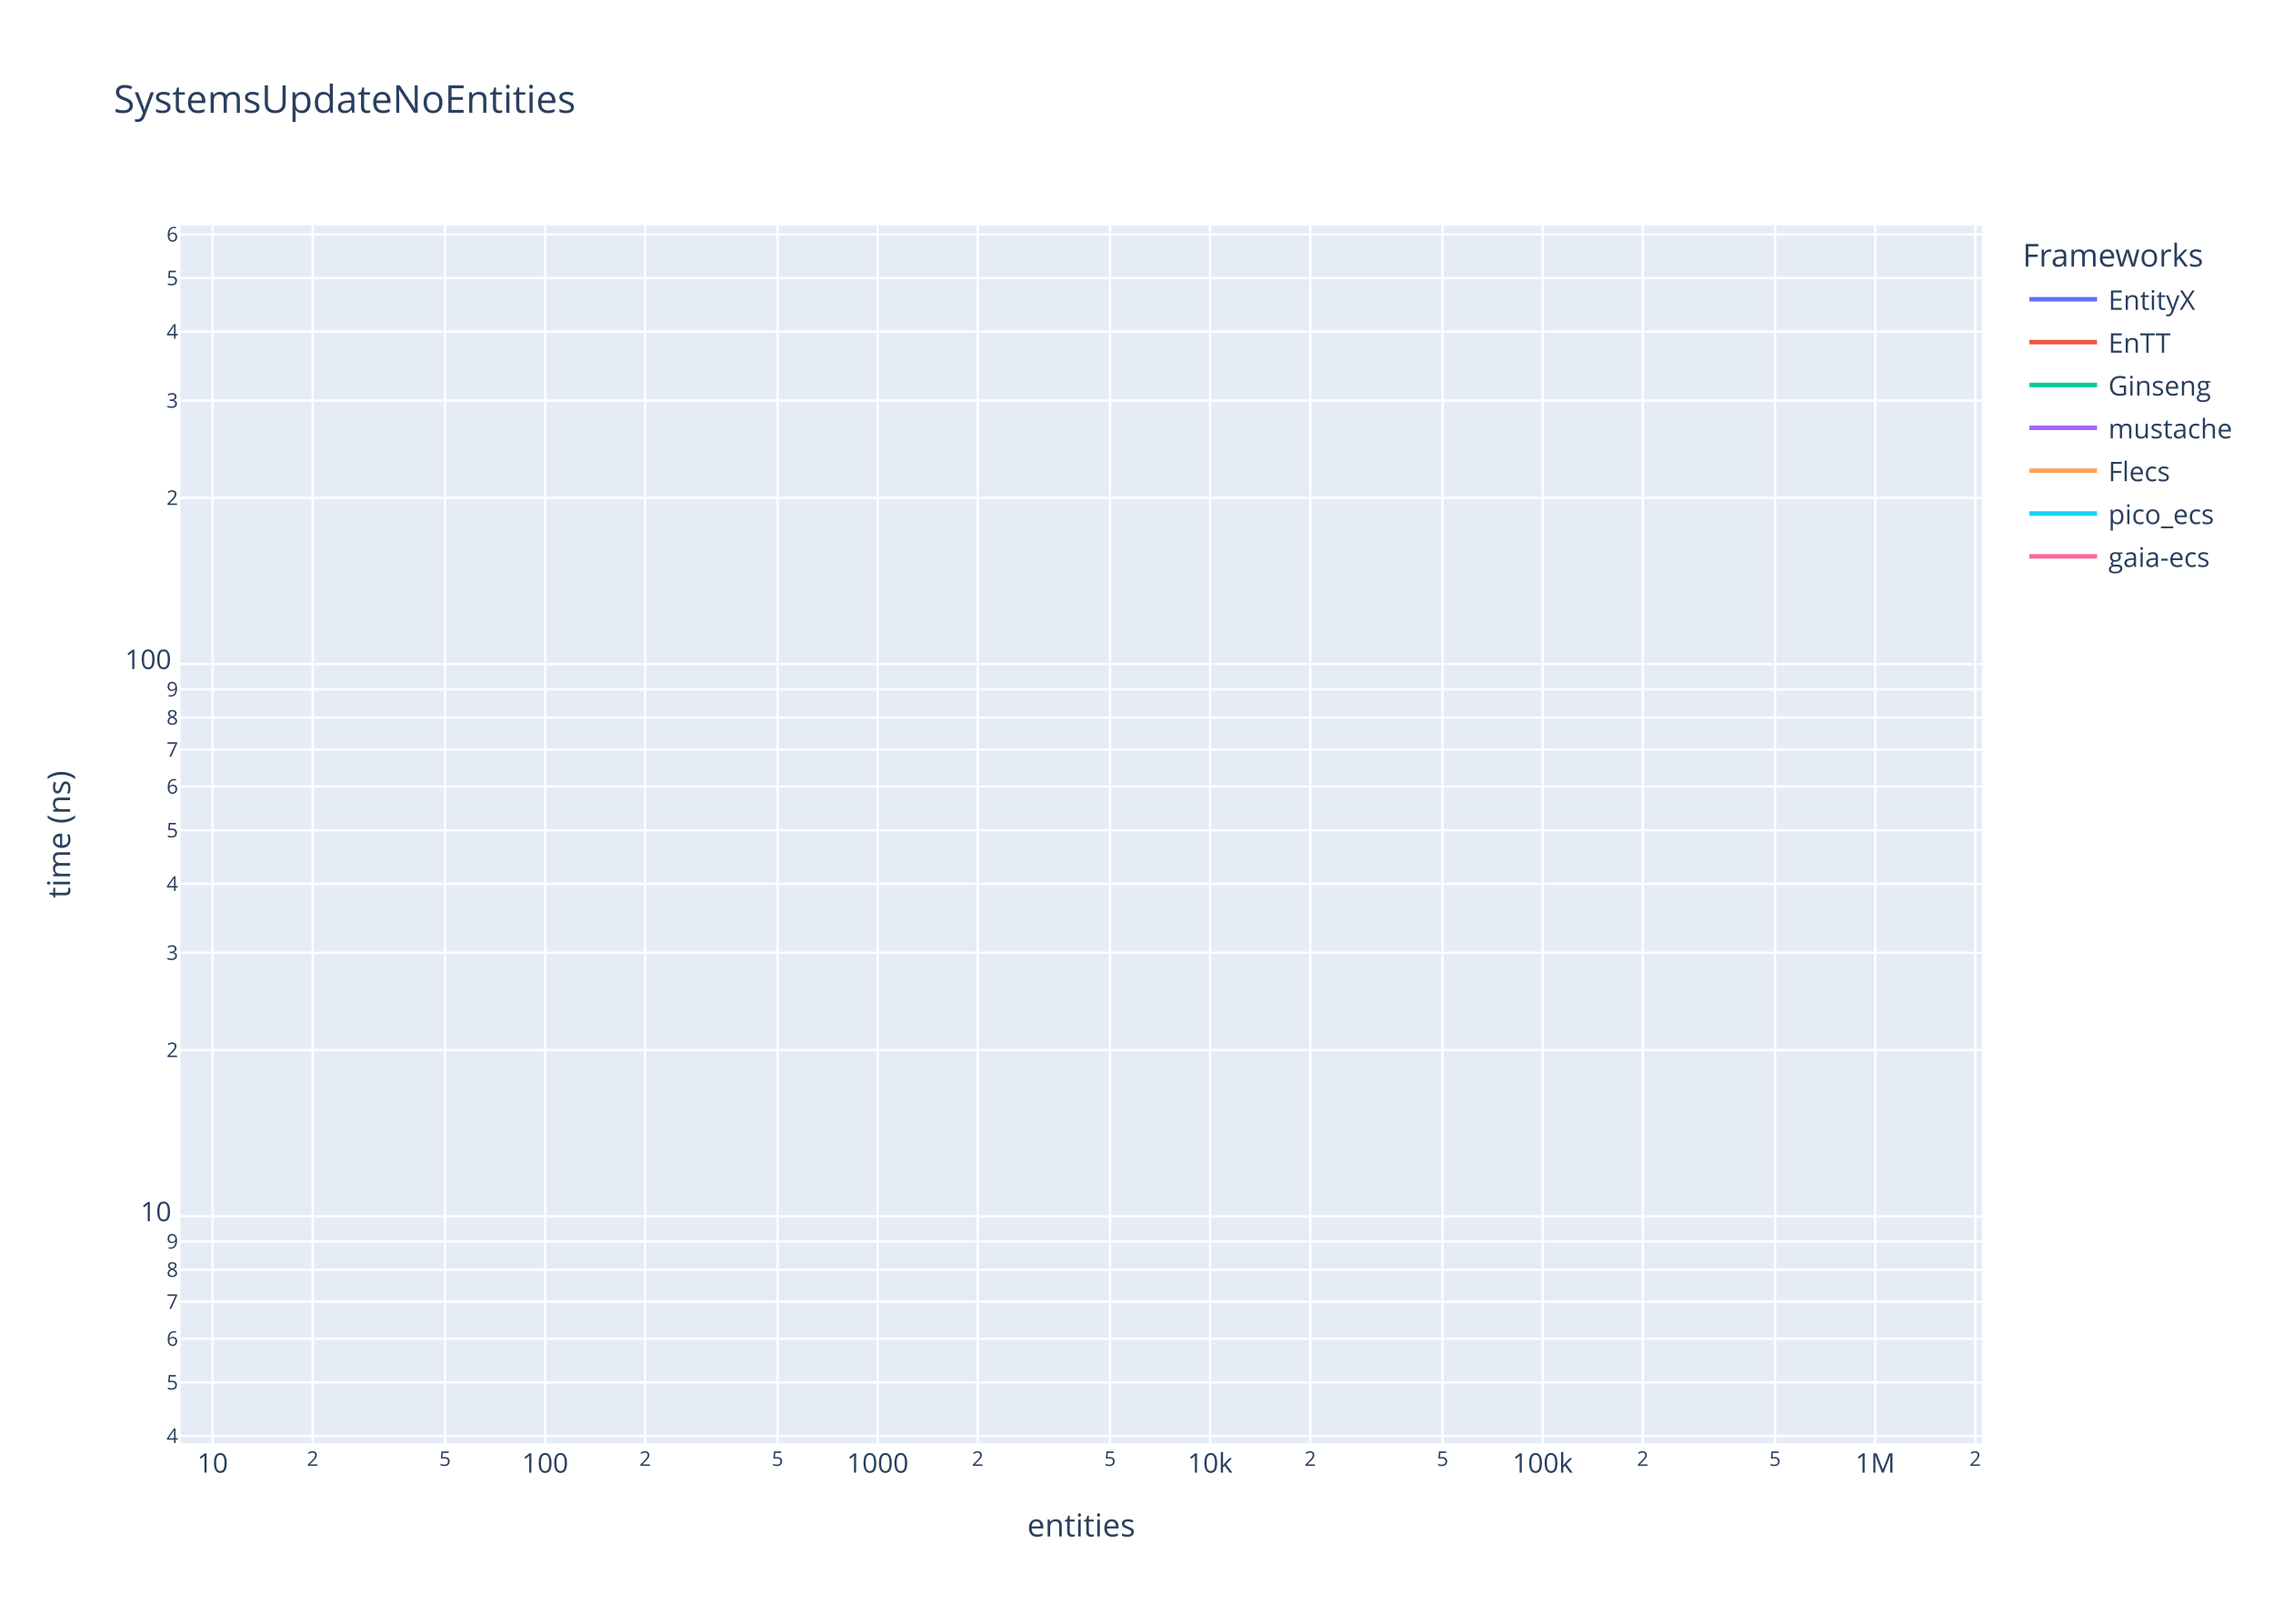
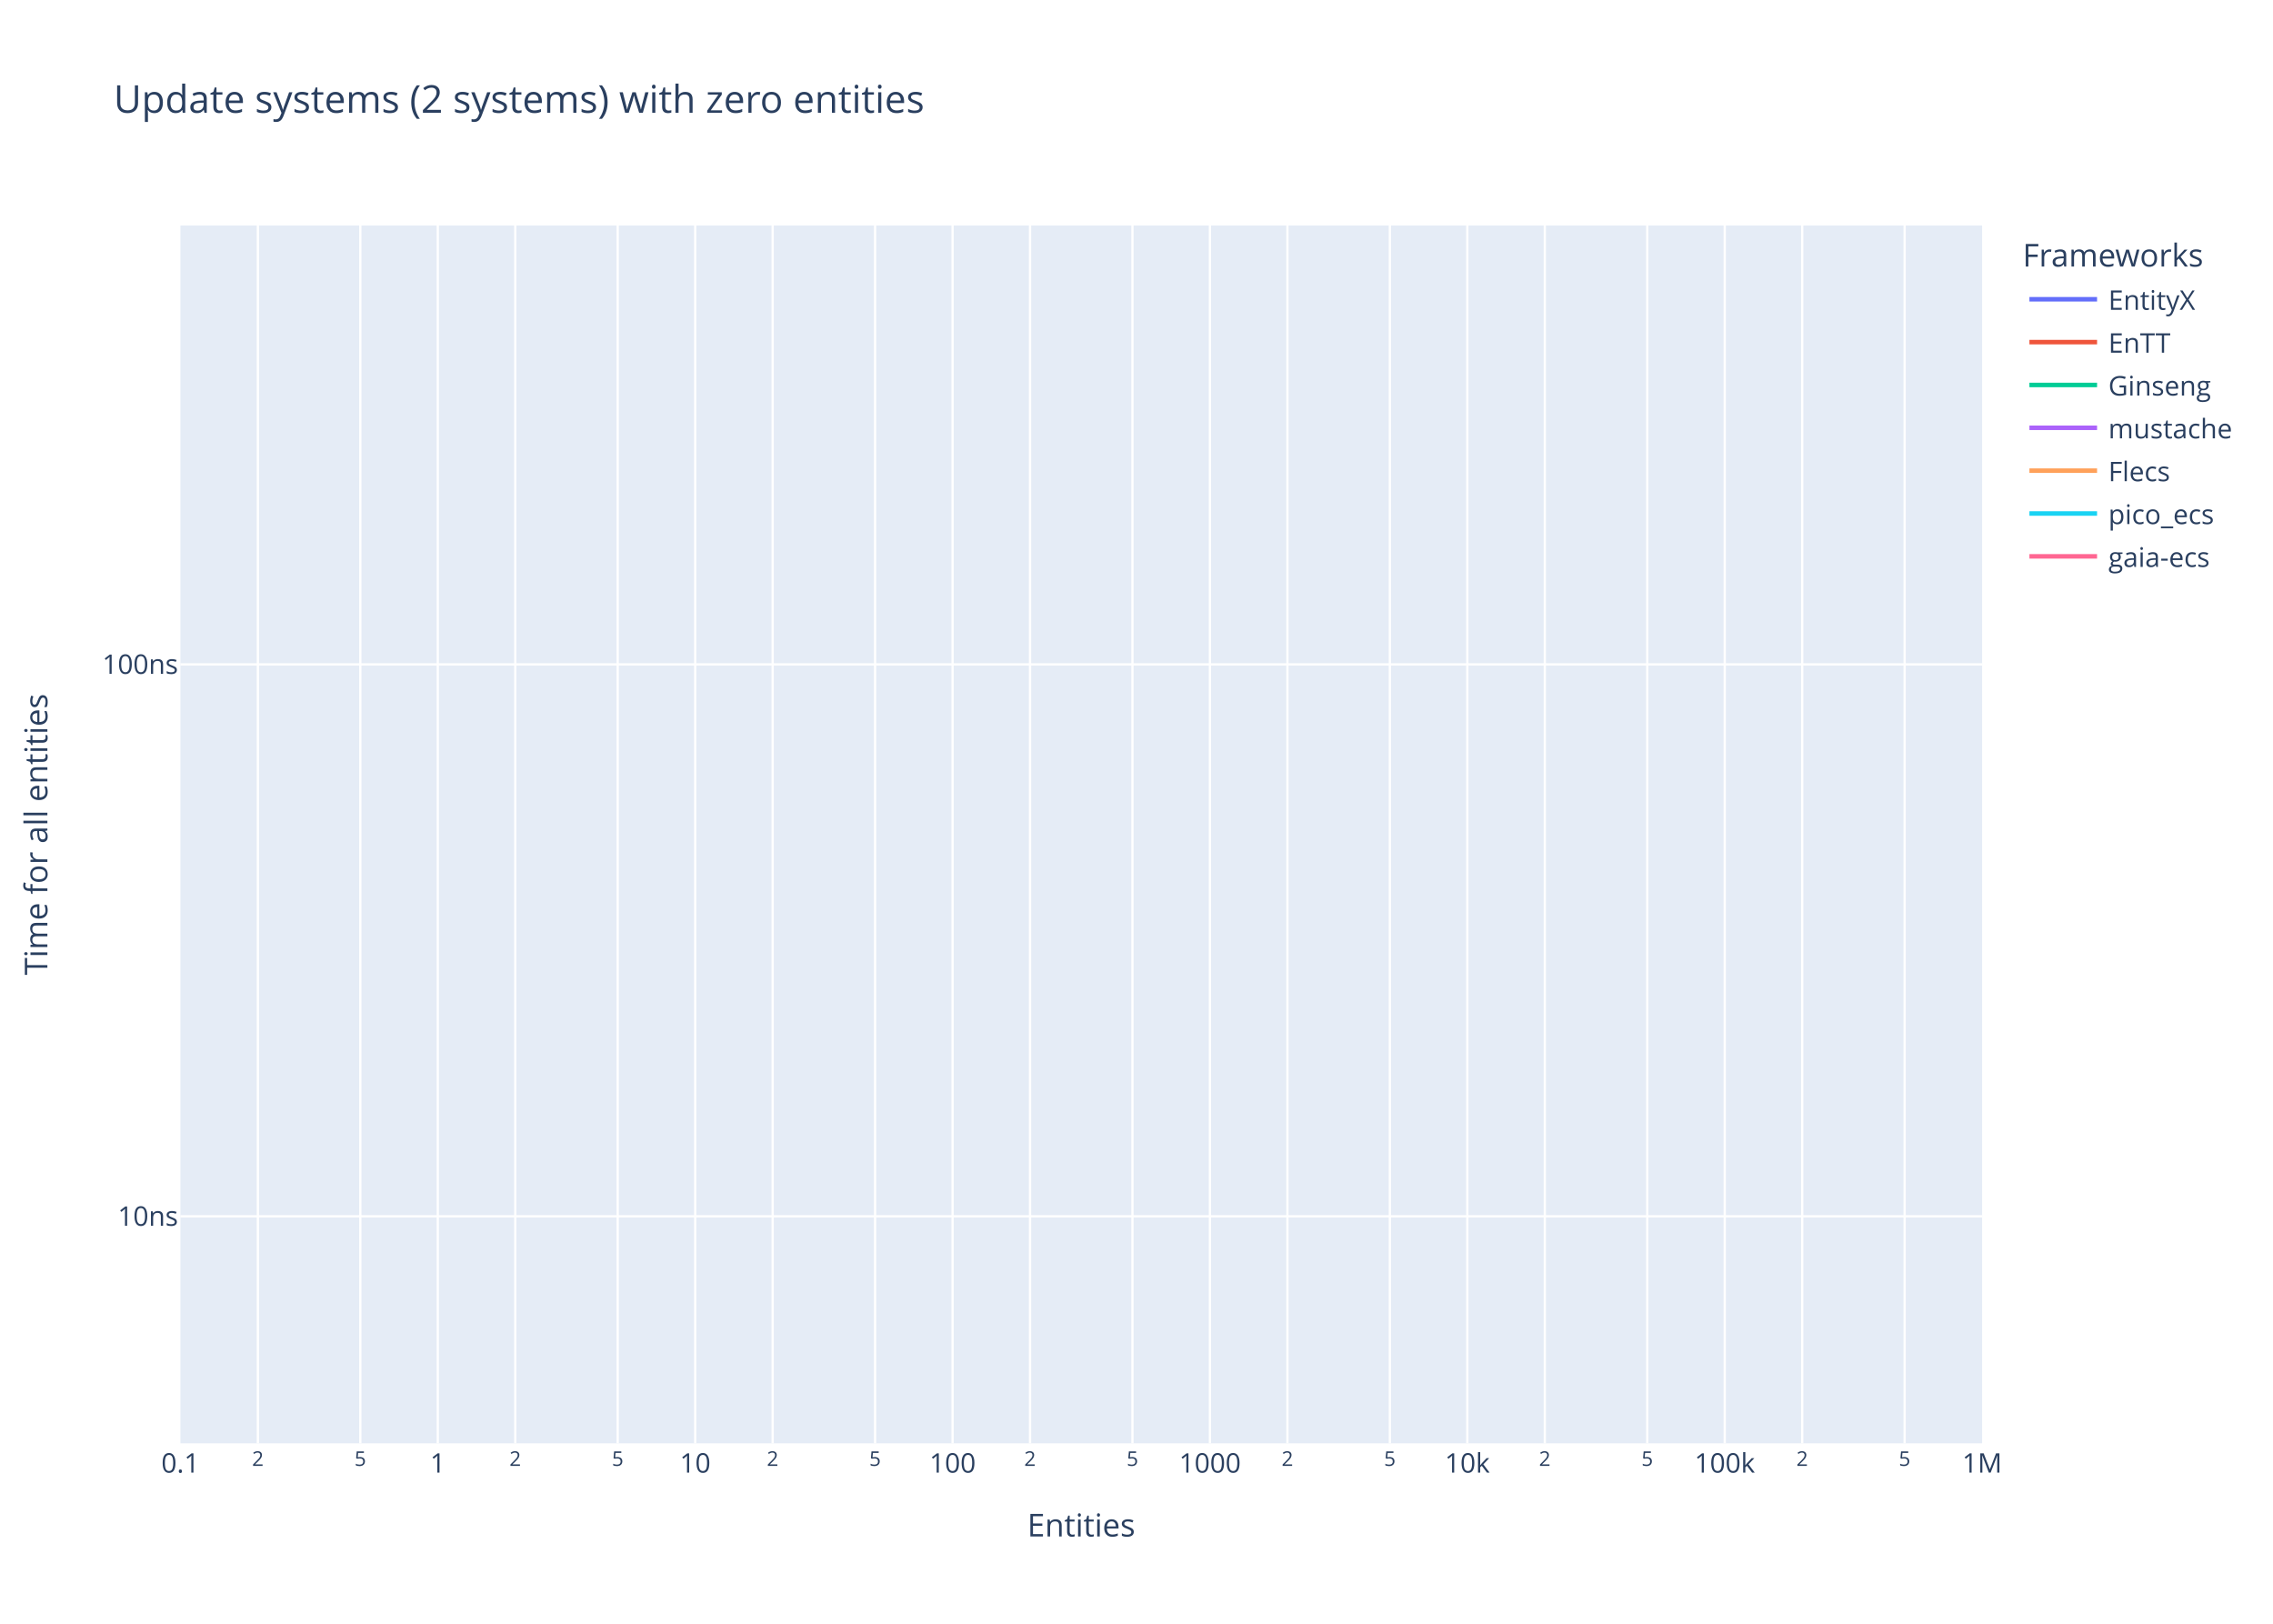
<svg xmlns="http://www.w3.org/2000/svg" class="main-svg" width="1008" height="720" style="" viewBox="0 0 1008 720">
  <rect x="0" y="0" width="1008" height="720" style="fill: rgb(255, 255, 255); fill-opacity: 1;" />
-   <defs id="defs-f145a4">
+   <defs id="defs-ef8636">
    <g class="clips">
-       <clipPath id="clipf145a4xyplot" class="plotclip">
+       <clipPath id="clipef8636xyplot" class="plotclip">
        <rect width="799" height="540" />
      </clipPath>
-       <clipPath class="axesclip" id="clipf145a4x">
+       <clipPath class="axesclip" id="clipef8636x">
        <rect x="80" y="0" width="799" height="720" />
      </clipPath>
-       <clipPath class="axesclip" id="clipf145a4y">
+       <clipPath class="axesclip" id="clipef8636y">
        <rect x="0" y="100" width="1008" height="540" />
      </clipPath>
-       <clipPath class="axesclip" id="clipf145a4xy">
+       <clipPath class="axesclip" id="clipef8636xy">
        <rect x="80" y="100" width="799" height="540" />
      </clipPath>
    </g>
    <g class="gradients" />
    <g class="patterns" />
  </defs>
  <g class="bglayer">
    <rect class="bg" x="80" y="100" width="799" height="540" style="fill: rgb(229, 236, 246); fill-opacity: 1; stroke-width: 0;" />
  </g>
  <g class="layer-below">
    <g class="imagelayer" />
    <g class="shapelayer" />
  </g>
  <g class="cartesianlayer">
    <g class="subplot xy">
      <g class="layer-subplot">
        <g class="shapelayer" />
        <g class="imagelayer" />
      </g>
      <g class="minor-gridlayer">
        <g class="x" />
        <g class="y" />
      </g>
      <g class="gridlayer">
        <g class="x">
-           <path class="xgrid crisp" transform="translate(94.29,0)" d="M0,100v540" style="stroke: rgb(255, 255, 255); stroke-opacity: 1; stroke-width: 1px;" />
-           <path class="xgrid crisp" transform="translate(138.68,0)" d="M0,100v540" style="stroke: rgb(255, 255, 255); stroke-opacity: 1; stroke-width: 1px;" />
-           <path class="xgrid crisp" transform="translate(197.36,0)" d="M0,100v540" style="stroke: rgb(255, 255, 255); stroke-opacity: 1; stroke-width: 1px;" />
-           <path class="xgrid crisp" transform="translate(241.75,0)" d="M0,100v540" style="stroke: rgb(255, 255, 255); stroke-opacity: 1; stroke-width: 1px;" />
-           <path class="xgrid crisp" transform="translate(286.14,0)" d="M0,100v540" style="stroke: rgb(255, 255, 255); stroke-opacity: 1; stroke-width: 1px;" />
-           <path class="xgrid crisp" transform="translate(344.81,0)" d="M0,100v540" style="stroke: rgb(255, 255, 255); stroke-opacity: 1; stroke-width: 1px;" />
-           <path class="xgrid crisp" transform="translate(389.2,0)" d="M0,100v540" style="stroke: rgb(255, 255, 255); stroke-opacity: 1; stroke-width: 1px;" />
-           <path class="xgrid crisp" transform="translate(433.59,0)" d="M0,100v540" style="stroke: rgb(255, 255, 255); stroke-opacity: 1; stroke-width: 1px;" />
-           <path class="xgrid crisp" transform="translate(492.27,0)" d="M0,100v540" style="stroke: rgb(255, 255, 255); stroke-opacity: 1; stroke-width: 1px;" />
-           <path class="xgrid crisp" transform="translate(536.66,0)" d="M0,100v540" style="stroke: rgb(255, 255, 255); stroke-opacity: 1; stroke-width: 1px;" />
-           <path class="xgrid crisp" transform="translate(581.05,0)" d="M0,100v540" style="stroke: rgb(255, 255, 255); stroke-opacity: 1; stroke-width: 1px;" />
-           <path class="xgrid crisp" transform="translate(639.73,0)" d="M0,100v540" style="stroke: rgb(255, 255, 255); stroke-opacity: 1; stroke-width: 1px;" />
-           <path class="xgrid crisp" transform="translate(684.12,0)" d="M0,100v540" style="stroke: rgb(255, 255, 255); stroke-opacity: 1; stroke-width: 1px;" />
-           <path class="xgrid crisp" transform="translate(728.51,0)" d="M0,100v540" style="stroke: rgb(255, 255, 255); stroke-opacity: 1; stroke-width: 1px;" />
-           <path class="xgrid crisp" transform="translate(787.18,0)" d="M0,100v540" style="stroke: rgb(255, 255, 255); stroke-opacity: 1; stroke-width: 1px;" />
-           <path class="xgrid crisp" transform="translate(831.57,0)" d="M0,100v540" style="stroke: rgb(255, 255, 255); stroke-opacity: 1; stroke-width: 1px;" />
-           <path class="xgrid crisp" transform="translate(875.96,0)" d="M0,100v540" style="stroke: rgb(255, 255, 255); stroke-opacity: 1; stroke-width: 1px;" />
+           <path class="xgrid crisp" transform="translate(114.36,0)" d="M0,100v540" style="stroke: rgb(255, 255, 255); stroke-opacity: 1; stroke-width: 1px;" />
+           <path class="xgrid crisp" transform="translate(159.78,0)" d="M0,100v540" style="stroke: rgb(255, 255, 255); stroke-opacity: 1; stroke-width: 1px;" />
+           <path class="xgrid crisp" transform="translate(194.14,0)" d="M0,100v540" style="stroke: rgb(255, 255, 255); stroke-opacity: 1; stroke-width: 1px;" />
+           <path class="xgrid crisp" transform="translate(228.5,0)" d="M0,100v540" style="stroke: rgb(255, 255, 255); stroke-opacity: 1; stroke-width: 1px;" />
+           <path class="xgrid crisp" transform="translate(273.93,0)" d="M0,100v540" style="stroke: rgb(255, 255, 255); stroke-opacity: 1; stroke-width: 1px;" />
+           <path class="xgrid crisp" transform="translate(308.29,0)" d="M0,100v540" style="stroke: rgb(255, 255, 255); stroke-opacity: 1; stroke-width: 1px;" />
+           <path class="xgrid crisp" transform="translate(342.65,0)" d="M0,100v540" style="stroke: rgb(255, 255, 255); stroke-opacity: 1; stroke-width: 1px;" />
+           <path class="xgrid crisp" transform="translate(388.07,0)" d="M0,100v540" style="stroke: rgb(255, 255, 255); stroke-opacity: 1; stroke-width: 1px;" />
+           <path class="xgrid crisp" transform="translate(422.43,0)" d="M0,100v540" style="stroke: rgb(255, 255, 255); stroke-opacity: 1; stroke-width: 1px;" />
+           <path class="xgrid crisp" transform="translate(456.79,0)" d="M0,100v540" style="stroke: rgb(255, 255, 255); stroke-opacity: 1; stroke-width: 1px;" />
+           <path class="xgrid crisp" transform="translate(502.21,0)" d="M0,100v540" style="stroke: rgb(255, 255, 255); stroke-opacity: 1; stroke-width: 1px;" />
+           <path class="xgrid crisp" transform="translate(536.57,0)" d="M0,100v540" style="stroke: rgb(255, 255, 255); stroke-opacity: 1; stroke-width: 1px;" />
+           <path class="xgrid crisp" transform="translate(570.93,0)" d="M0,100v540" style="stroke: rgb(255, 255, 255); stroke-opacity: 1; stroke-width: 1px;" />
+           <path class="xgrid crisp" transform="translate(616.35,0)" d="M0,100v540" style="stroke: rgb(255, 255, 255); stroke-opacity: 1; stroke-width: 1px;" />
+           <path class="xgrid crisp" transform="translate(650.71,0)" d="M0,100v540" style="stroke: rgb(255, 255, 255); stroke-opacity: 1; stroke-width: 1px;" />
+           <path class="xgrid crisp" transform="translate(685.07,0)" d="M0,100v540" style="stroke: rgb(255, 255, 255); stroke-opacity: 1; stroke-width: 1px;" />
+           <path class="xgrid crisp" transform="translate(730.5,0)" d="M0,100v540" style="stroke: rgb(255, 255, 255); stroke-opacity: 1; stroke-width: 1px;" />
+           <path class="xgrid crisp" transform="translate(764.86,0)" d="M0,100v540" style="stroke: rgb(255, 255, 255); stroke-opacity: 1; stroke-width: 1px;" />
+           <path class="xgrid crisp" transform="translate(799.22,0)" d="M0,100v540" style="stroke: rgb(255, 255, 255); stroke-opacity: 1; stroke-width: 1px;" />
+           <path class="xgrid crisp" transform="translate(844.64,0)" d="M0,100v540" style="stroke: rgb(255, 255, 255); stroke-opacity: 1; stroke-width: 1px;" />
        </g>
        <g class="y">
-           <path class="ygrid crisp" transform="translate(0,636.73)" d="M80,0h799" style="stroke: rgb(255, 255, 255); stroke-opacity: 1; stroke-width: 1px;" />
-           <path class="ygrid crisp" transform="translate(0,613)" d="M80,0h799" style="stroke: rgb(255, 255, 255); stroke-opacity: 1; stroke-width: 1px;" />
-           <path class="ygrid crisp" transform="translate(0,593.61)" d="M80,0h799" style="stroke: rgb(255, 255, 255); stroke-opacity: 1; stroke-width: 1px;" />
-           <path class="ygrid crisp" transform="translate(0,577.22)" d="M80,0h799" style="stroke: rgb(255, 255, 255); stroke-opacity: 1; stroke-width: 1px;" />
-           <path class="ygrid crisp" transform="translate(0,563.02)" d="M80,0h799" style="stroke: rgb(255, 255, 255); stroke-opacity: 1; stroke-width: 1px;" />
-           <path class="ygrid crisp" transform="translate(0,550.5)" d="M80,0h799" style="stroke: rgb(255, 255, 255); stroke-opacity: 1; stroke-width: 1px;" />
-           <path class="ygrid crisp" transform="translate(0,539.3)" d="M80,0h799" style="stroke: rgb(255, 255, 255); stroke-opacity: 1; stroke-width: 1px;" />
-           <path class="ygrid crisp" transform="translate(0,465.59)" d="M80,0h799" style="stroke: rgb(255, 255, 255); stroke-opacity: 1; stroke-width: 1px;" />
-           <path class="ygrid crisp" transform="translate(0,422.48)" d="M80,0h799" style="stroke: rgb(255, 255, 255); stroke-opacity: 1; stroke-width: 1px;" />
-           <path class="ygrid crisp" transform="translate(0,391.89)" d="M80,0h799" style="stroke: rgb(255, 255, 255); stroke-opacity: 1; stroke-width: 1px;" />
-           <path class="ygrid crisp" transform="translate(0,368.16)" d="M80,0h799" style="stroke: rgb(255, 255, 255); stroke-opacity: 1; stroke-width: 1px;" />
-           <path class="ygrid crisp" transform="translate(0,348.77)" d="M80,0h799" style="stroke: rgb(255, 255, 255); stroke-opacity: 1; stroke-width: 1px;" />
-           <path class="ygrid crisp" transform="translate(0,332.38)" d="M80,0h799" style="stroke: rgb(255, 255, 255); stroke-opacity: 1; stroke-width: 1px;" />
-           <path class="ygrid crisp" transform="translate(0,318.18)" d="M80,0h799" style="stroke: rgb(255, 255, 255); stroke-opacity: 1; stroke-width: 1px;" />
-           <path class="ygrid crisp" transform="translate(0,305.66)" d="M80,0h799" style="stroke: rgb(255, 255, 255); stroke-opacity: 1; stroke-width: 1px;" />
-           <path class="ygrid crisp" transform="translate(0,294.46)" d="M80,0h799" style="stroke: rgb(255, 255, 255); stroke-opacity: 1; stroke-width: 1px;" />
-           <path class="ygrid crisp" transform="translate(0,220.75)" d="M80,0h799" style="stroke: rgb(255, 255, 255); stroke-opacity: 1; stroke-width: 1px;" />
-           <path class="ygrid crisp" transform="translate(0,177.64)" d="M80,0h799" style="stroke: rgb(255, 255, 255); stroke-opacity: 1; stroke-width: 1px;" />
-           <path class="ygrid crisp" transform="translate(0,147.05)" d="M80,0h799" style="stroke: rgb(255, 255, 255); stroke-opacity: 1; stroke-width: 1px;" />
-           <path class="ygrid crisp" transform="translate(0,123.32)" d="M80,0h799" style="stroke: rgb(255, 255, 255); stroke-opacity: 1; stroke-width: 1px;" />
-           <path class="ygrid crisp" transform="translate(0,103.94)" d="M80,0h799" style="stroke: rgb(255, 255, 255); stroke-opacity: 1; stroke-width: 1px;" />
+           <path class="ygrid crisp" transform="translate(0,539.33)" d="M80,0h799" style="stroke: rgb(255, 255, 255); stroke-opacity: 1; stroke-width: 1px;" />
+           <path class="ygrid crisp" transform="translate(0,294.6)" d="M80,0h799" style="stroke: rgb(255, 255, 255); stroke-opacity: 1; stroke-width: 1px;" />
        </g>
      </g>
      <g class="zerolinelayer" />
      <path class="xlines-below" />
      <path class="ylines-below" />
      <g class="overlines-below" />
      <g class="xaxislayer-below" />
      <g class="yaxislayer-below" />
      <g class="overaxes-below" />
-       <g class="plot" transform="translate(80,100)" clip-path="url(#clipf145a4xyplot)">
+       <g class="plot" transform="translate(80,100)" clip-path="url(#clipef8636xyplot)">
        <g class="scatterlayer mlayer">
-           <g class="trace scatter trace4422c2" style="stroke-miterlimit: 2; opacity: 1;">
-             <g class="fills" />
-             <g class="errorbars" />
-             <g class="lines">
-               <path class="js-line" d="M-15980,309.17" style="vector-effect: none; fill: none; stroke: rgb(99, 110, 250); stroke-opacity: 1; stroke-width: 2px; opacity: 1;" />
-             </g>
-             <g class="points" />
-             <g class="text" />
-           </g>
-           <g class="trace scatter trace239cc9" style="stroke-miterlimit: 2; opacity: 1;">
-             <g class="fills" />
-             <g class="errorbars" />
-             <g class="lines">
-               <path class="js-line" d="M-15980,389.32" style="vector-effect: none; fill: none; stroke: rgb(239, 85, 59); stroke-opacity: 1; stroke-width: 2px; opacity: 1;" />
-             </g>
-             <g class="points" />
-             <g class="text" />
-           </g>
-           <g class="trace scatter trace15a4b2" style="stroke-miterlimit: 2; opacity: 1;">
+           <g class="trace scatter tracef48cfc" style="stroke-miterlimit: 2; opacity: 1;">
+             <g class="fills" />
+             <g class="errorbars" />
+             <g class="lines">
+               <path class="js-line" d="M-15980,309.26" style="vector-effect: none; fill: none; stroke: rgb(99, 110, 250); stroke-opacity: 1; stroke-width: 2px; opacity: 1;" />
+             </g>
+             <g class="points" />
+             <g class="text" />
+           </g>
+           <g class="trace scatter tracea7f559" style="stroke-miterlimit: 2; opacity: 1;">
+             <g class="fills" />
+             <g class="errorbars" />
+             <g class="lines">
+               <path class="js-line" d="M-15980,389.38" style="vector-effect: none; fill: none; stroke: rgb(239, 85, 59); stroke-opacity: 1; stroke-width: 2px; opacity: 1;" />
+             </g>
+             <g class="points" />
+             <g class="text" />
+           </g>
+           <g class="trace scatter trace3b0f81" style="stroke-miterlimit: 2; opacity: 1;">
            <g class="fills" />
            <g class="errorbars" />
            <g class="lines">
              <path class="js-line" d="M-15980,513" style="vector-effect: none; fill: none; stroke: rgb(0, 204, 150); stroke-opacity: 1; stroke-width: 2px; opacity: 1;" />
            </g>
            <g class="points" />
            <g class="text" />
          </g>
-           <g class="trace scatter tracea1097a" style="stroke-miterlimit: 2; opacity: 1;">
-             <g class="fills" />
-             <g class="errorbars" />
-             <g class="lines">
-               <path class="js-line" d="M-15980,76.93" style="vector-effect: none; fill: none; stroke: rgb(171, 99, 250); stroke-opacity: 1; stroke-width: 2px; opacity: 1;" />
-             </g>
-             <g class="points" />
-             <g class="text" />
-           </g>
-           <g class="trace scatter trace5ea261" style="stroke-miterlimit: 2; opacity: 1;">
+           <g class="trace scatter trace50ad61" style="stroke-miterlimit: 2; opacity: 1;">
+             <g class="fills" />
+             <g class="errorbars" />
+             <g class="lines">
+               <path class="js-line" d="M-15980,79.26" style="vector-effect: none; fill: none; stroke: rgb(171, 99, 250); stroke-opacity: 1; stroke-width: 2px; opacity: 1;" />
+             </g>
+             <g class="points" />
+             <g class="text" />
+           </g>
+           <g class="trace scatter tracea4347c" style="stroke-miterlimit: 2; opacity: 1;">
            <g class="fills" />
            <g class="errorbars" />
            <g class="lines">
              <path class="js-line" d="M-15980,27" style="vector-effect: none; fill: none; stroke: rgb(255, 161, 90); stroke-opacity: 1; stroke-width: 2px; opacity: 1;" />
            </g>
            <g class="points" />
            <g class="text" />
          </g>
-           <g class="trace scatter tracec071bb" style="stroke-miterlimit: 2; opacity: 1;">
-             <g class="fills" />
-             <g class="errorbars" />
-             <g class="lines">
-               <path class="js-line" d="M-15980,403.52" style="vector-effect: none; fill: none; stroke: rgb(25, 211, 243); stroke-opacity: 1; stroke-width: 2px; opacity: 1;" />
-             </g>
-             <g class="points" />
-             <g class="text" />
-           </g>
-           <g class="trace scatter trace730a87" style="stroke-miterlimit: 2; opacity: 1;">
-             <g class="fills" />
-             <g class="errorbars" />
-             <g class="lines">
-               <path class="js-line" d="M-15980,337.69" style="vector-effect: none; fill: none; stroke: rgb(255, 102, 146); stroke-opacity: 1; stroke-width: 2px; opacity: 1;" />
+           <g class="trace scatter tracebe8bbd" style="stroke-miterlimit: 2; opacity: 1;">
+             <g class="fills" />
+             <g class="errorbars" />
+             <g class="lines">
+               <path class="js-line" d="M-15980,419.95" style="vector-effect: none; fill: none; stroke: rgb(25, 211, 243); stroke-opacity: 1; stroke-width: 2px; opacity: 1;" />
+             </g>
+             <g class="points" />
+             <g class="text" />
+           </g>
+           <g class="trace scatter tracea398c6" style="stroke-miterlimit: 2; opacity: 1;">
+             <g class="fills" />
+             <g class="errorbars" />
+             <g class="lines">
+               <path class="js-line" d="M-15980,341.94" style="vector-effect: none; fill: none; stroke: rgb(255, 102, 146); stroke-opacity: 1; stroke-width: 2px; opacity: 1;" />
            </g>
            <g class="points" />
            <g class="text" />
          </g>
        </g>
      </g>
      <g class="overplot" />
      <path class="xlines-above crisp" d="M0,0" style="fill: none;" />
      <path class="ylines-above crisp" d="M0,0" style="fill: none;" />
      <g class="overlines-above" />
      <g class="xaxislayer-above">
        <g class="xtick">
-           <text text-anchor="middle" x="0" y="653" transform="translate(94.29,0)" style="font-family: 'Open Sans', verdana, arial, sans-serif; font-size: 12px; fill: rgb(42, 63, 95); fill-opacity: 1; white-space: pre; opacity: 1;">10</text>
-         </g>
-         <g class="xtick">
-           <text text-anchor="middle" x="0" y="650" style="font-family: 'Open Sans', verdana, arial, sans-serif; font-size: 9px; fill: rgb(42, 63, 95); fill-opacity: 1; white-space: pre; opacity: 1;" transform="translate(138.68,0)">2</text>
-         </g>
-         <g class="xtick">
-           <text text-anchor="middle" x="0" y="650" style="font-family: 'Open Sans', verdana, arial, sans-serif; font-size: 9px; fill: rgb(42, 63, 95); fill-opacity: 1; white-space: pre; opacity: 1;" transform="translate(197.36,0)">5</text>
-         </g>
-         <g class="xtick">
-           <text text-anchor="middle" x="0" y="653" style="font-family: 'Open Sans', verdana, arial, sans-serif; font-size: 12px; fill: rgb(42, 63, 95); fill-opacity: 1; white-space: pre; opacity: 1;" transform="translate(241.75,0)">100</text>
-         </g>
-         <g class="xtick">
-           <text text-anchor="middle" x="0" y="650" style="font-family: 'Open Sans', verdana, arial, sans-serif; font-size: 9px; fill: rgb(42, 63, 95); fill-opacity: 1; white-space: pre; opacity: 1;" transform="translate(286.14,0)">2</text>
-         </g>
-         <g class="xtick">
-           <text text-anchor="middle" x="0" y="650" style="font-family: 'Open Sans', verdana, arial, sans-serif; font-size: 9px; fill: rgb(42, 63, 95); fill-opacity: 1; white-space: pre; opacity: 1;" transform="translate(344.81,0)">5</text>
-         </g>
-         <g class="xtick">
-           <text text-anchor="middle" x="0" y="653" style="font-family: 'Open Sans', verdana, arial, sans-serif; font-size: 12px; fill: rgb(42, 63, 95); fill-opacity: 1; white-space: pre; opacity: 1;" transform="translate(389.2,0)">1000</text>
-         </g>
-         <g class="xtick">
-           <text text-anchor="middle" x="0" y="650" style="font-family: 'Open Sans', verdana, arial, sans-serif; font-size: 9px; fill: rgb(42, 63, 95); fill-opacity: 1; white-space: pre; opacity: 1;" transform="translate(433.59,0)">2</text>
-         </g>
-         <g class="xtick">
-           <text text-anchor="middle" x="0" y="650" style="font-family: 'Open Sans', verdana, arial, sans-serif; font-size: 9px; fill: rgb(42, 63, 95); fill-opacity: 1; white-space: pre; opacity: 1;" transform="translate(492.27,0)">5</text>
-         </g>
-         <g class="xtick">
-           <text text-anchor="middle" x="0" y="653" style="font-family: 'Open Sans', verdana, arial, sans-serif; font-size: 12px; fill: rgb(42, 63, 95); fill-opacity: 1; white-space: pre; opacity: 1;" transform="translate(536.66,0)">10k</text>
-         </g>
-         <g class="xtick">
-           <text text-anchor="middle" x="0" y="650" style="font-family: 'Open Sans', verdana, arial, sans-serif; font-size: 9px; fill: rgb(42, 63, 95); fill-opacity: 1; white-space: pre; opacity: 1;" transform="translate(581.05,0)">2</text>
-         </g>
-         <g class="xtick">
-           <text text-anchor="middle" x="0" y="650" style="font-family: 'Open Sans', verdana, arial, sans-serif; font-size: 9px; fill: rgb(42, 63, 95); fill-opacity: 1; white-space: pre; opacity: 1;" transform="translate(639.73,0)">5</text>
-         </g>
-         <g class="xtick">
-           <text text-anchor="middle" x="0" y="653" style="font-family: 'Open Sans', verdana, arial, sans-serif; font-size: 12px; fill: rgb(42, 63, 95); fill-opacity: 1; white-space: pre; opacity: 1;" transform="translate(684.12,0)">100k</text>
-         </g>
-         <g class="xtick">
-           <text text-anchor="middle" x="0" y="650" style="font-family: 'Open Sans', verdana, arial, sans-serif; font-size: 9px; fill: rgb(42, 63, 95); fill-opacity: 1; white-space: pre; opacity: 1;" transform="translate(728.51,0)">2</text>
-         </g>
-         <g class="xtick">
-           <text text-anchor="middle" x="0" y="650" style="font-family: 'Open Sans', verdana, arial, sans-serif; font-size: 9px; fill: rgb(42, 63, 95); fill-opacity: 1; white-space: pre; opacity: 1;" transform="translate(787.18,0)">5</text>
-         </g>
-         <g class="xtick">
-           <text text-anchor="middle" x="0" y="653" style="font-family: 'Open Sans', verdana, arial, sans-serif; font-size: 12px; fill: rgb(42, 63, 95); fill-opacity: 1; white-space: pre; opacity: 1;" transform="translate(831.57,0)">1M</text>
-         </g>
-         <g class="xtick">
-           <text text-anchor="middle" x="0" y="650" style="font-family: 'Open Sans', verdana, arial, sans-serif; font-size: 9px; fill: rgb(42, 63, 95); fill-opacity: 1; white-space: pre; opacity: 1;" transform="translate(875.96,0)">2</text>
+           <text text-anchor="middle" x="0" y="653" transform="translate(80,0)" style="font-family: 'Open Sans', verdana, arial, sans-serif; font-size: 12px; fill: rgb(42, 63, 95); fill-opacity: 1; white-space: pre; opacity: 1;">0.1</text>
+         </g>
+         <g class="xtick">
+           <text text-anchor="middle" x="0" y="650" style="font-family: 'Open Sans', verdana, arial, sans-serif; font-size: 9px; fill: rgb(42, 63, 95); fill-opacity: 1; white-space: pre; opacity: 1;" transform="translate(114.36,0)">2</text>
+         </g>
+         <g class="xtick">
+           <text text-anchor="middle" x="0" y="650" style="font-family: 'Open Sans', verdana, arial, sans-serif; font-size: 9px; fill: rgb(42, 63, 95); fill-opacity: 1; white-space: pre; opacity: 1;" transform="translate(159.78,0)">5</text>
+         </g>
+         <g class="xtick">
+           <text text-anchor="middle" x="0" y="653" style="font-family: 'Open Sans', verdana, arial, sans-serif; font-size: 12px; fill: rgb(42, 63, 95); fill-opacity: 1; white-space: pre; opacity: 1;" transform="translate(194.14,0)">1</text>
+         </g>
+         <g class="xtick">
+           <text text-anchor="middle" x="0" y="650" style="font-family: 'Open Sans', verdana, arial, sans-serif; font-size: 9px; fill: rgb(42, 63, 95); fill-opacity: 1; white-space: pre; opacity: 1;" transform="translate(228.5,0)">2</text>
+         </g>
+         <g class="xtick">
+           <text text-anchor="middle" x="0" y="650" style="font-family: 'Open Sans', verdana, arial, sans-serif; font-size: 9px; fill: rgb(42, 63, 95); fill-opacity: 1; white-space: pre; opacity: 1;" transform="translate(273.93,0)">5</text>
+         </g>
+         <g class="xtick">
+           <text text-anchor="middle" x="0" y="653" style="font-family: 'Open Sans', verdana, arial, sans-serif; font-size: 12px; fill: rgb(42, 63, 95); fill-opacity: 1; white-space: pre; opacity: 1;" transform="translate(308.29,0)">10</text>
+         </g>
+         <g class="xtick">
+           <text text-anchor="middle" x="0" y="650" style="font-family: 'Open Sans', verdana, arial, sans-serif; font-size: 9px; fill: rgb(42, 63, 95); fill-opacity: 1; white-space: pre; opacity: 1;" transform="translate(342.65,0)">2</text>
+         </g>
+         <g class="xtick">
+           <text text-anchor="middle" x="0" y="650" style="font-family: 'Open Sans', verdana, arial, sans-serif; font-size: 9px; fill: rgb(42, 63, 95); fill-opacity: 1; white-space: pre; opacity: 1;" transform="translate(388.07,0)">5</text>
+         </g>
+         <g class="xtick">
+           <text text-anchor="middle" x="0" y="653" style="font-family: 'Open Sans', verdana, arial, sans-serif; font-size: 12px; fill: rgb(42, 63, 95); fill-opacity: 1; white-space: pre; opacity: 1;" transform="translate(422.43,0)">100</text>
+         </g>
+         <g class="xtick">
+           <text text-anchor="middle" x="0" y="650" style="font-family: 'Open Sans', verdana, arial, sans-serif; font-size: 9px; fill: rgb(42, 63, 95); fill-opacity: 1; white-space: pre; opacity: 1;" transform="translate(456.79,0)">2</text>
+         </g>
+         <g class="xtick">
+           <text text-anchor="middle" x="0" y="650" style="font-family: 'Open Sans', verdana, arial, sans-serif; font-size: 9px; fill: rgb(42, 63, 95); fill-opacity: 1; white-space: pre; opacity: 1;" transform="translate(502.21,0)">5</text>
+         </g>
+         <g class="xtick">
+           <text text-anchor="middle" x="0" y="653" style="font-family: 'Open Sans', verdana, arial, sans-serif; font-size: 12px; fill: rgb(42, 63, 95); fill-opacity: 1; white-space: pre; opacity: 1;" transform="translate(536.57,0)">1000</text>
+         </g>
+         <g class="xtick">
+           <text text-anchor="middle" x="0" y="650" style="font-family: 'Open Sans', verdana, arial, sans-serif; font-size: 9px; fill: rgb(42, 63, 95); fill-opacity: 1; white-space: pre; opacity: 1;" transform="translate(570.93,0)">2</text>
+         </g>
+         <g class="xtick">
+           <text text-anchor="middle" x="0" y="650" style="font-family: 'Open Sans', verdana, arial, sans-serif; font-size: 9px; fill: rgb(42, 63, 95); fill-opacity: 1; white-space: pre; opacity: 1;" transform="translate(616.35,0)">5</text>
+         </g>
+         <g class="xtick">
+           <text text-anchor="middle" x="0" y="653" style="font-family: 'Open Sans', verdana, arial, sans-serif; font-size: 12px; fill: rgb(42, 63, 95); fill-opacity: 1; white-space: pre; opacity: 1;" transform="translate(650.71,0)">10k</text>
+         </g>
+         <g class="xtick">
+           <text text-anchor="middle" x="0" y="650" style="font-family: 'Open Sans', verdana, arial, sans-serif; font-size: 9px; fill: rgb(42, 63, 95); fill-opacity: 1; white-space: pre; opacity: 1;" transform="translate(685.07,0)">2</text>
+         </g>
+         <g class="xtick">
+           <text text-anchor="middle" x="0" y="650" style="font-family: 'Open Sans', verdana, arial, sans-serif; font-size: 9px; fill: rgb(42, 63, 95); fill-opacity: 1; white-space: pre; opacity: 1;" transform="translate(730.5,0)">5</text>
+         </g>
+         <g class="xtick">
+           <text text-anchor="middle" x="0" y="653" style="font-family: 'Open Sans', verdana, arial, sans-serif; font-size: 12px; fill: rgb(42, 63, 95); fill-opacity: 1; white-space: pre; opacity: 1;" transform="translate(764.86,0)">100k</text>
+         </g>
+         <g class="xtick">
+           <text text-anchor="middle" x="0" y="650" style="font-family: 'Open Sans', verdana, arial, sans-serif; font-size: 9px; fill: rgb(42, 63, 95); fill-opacity: 1; white-space: pre; opacity: 1;" transform="translate(799.22,0)">2</text>
+         </g>
+         <g class="xtick">
+           <text text-anchor="middle" x="0" y="650" style="font-family: 'Open Sans', verdana, arial, sans-serif; font-size: 9px; fill: rgb(42, 63, 95); fill-opacity: 1; white-space: pre; opacity: 1;" transform="translate(844.64,0)">5</text>
+         </g>
+         <g class="xtick">
+           <text text-anchor="middle" x="0" y="653" style="font-family: 'Open Sans', verdana, arial, sans-serif; font-size: 12px; fill: rgb(42, 63, 95); fill-opacity: 1; white-space: pre; opacity: 1;" transform="translate(879,0)">1M</text>
        </g>
      </g>
      <g class="yaxislayer-above">
        <g class="ytick">
-           <text text-anchor="end" x="79" y="3.15" transform="translate(0,636.73)" style="font-family: 'Open Sans', verdana, arial, sans-serif; font-size: 9px; fill: rgb(42, 63, 95); fill-opacity: 1; white-space: pre; opacity: 1;">4</text>
+           <text text-anchor="end" x="79" y="4.2" transform="translate(0,539.33)" style="font-family: 'Open Sans', verdana, arial, sans-serif; font-size: 12px; fill: rgb(42, 63, 95); fill-opacity: 1; white-space: pre; opacity: 1;">10ns</text>
        </g>
        <g class="ytick">
-           <text text-anchor="end" x="79" y="3.15" style="font-family: 'Open Sans', verdana, arial, sans-serif; font-size: 9px; fill: rgb(42, 63, 95); fill-opacity: 1; white-space: pre; opacity: 1;" transform="translate(0,613)">5</text>
-         </g>
-         <g class="ytick">
-           <text text-anchor="end" x="79" y="3.15" style="font-family: 'Open Sans', verdana, arial, sans-serif; font-size: 9px; fill: rgb(42, 63, 95); fill-opacity: 1; white-space: pre; opacity: 1;" transform="translate(0,593.61)">6</text>
-         </g>
-         <g class="ytick">
-           <text text-anchor="end" x="79" y="3.15" style="font-family: 'Open Sans', verdana, arial, sans-serif; font-size: 9px; fill: rgb(42, 63, 95); fill-opacity: 1; white-space: pre; opacity: 1;" transform="translate(0,577.22)">7</text>
-         </g>
-         <g class="ytick">
-           <text text-anchor="end" x="79" y="3.15" style="font-family: 'Open Sans', verdana, arial, sans-serif; font-size: 9px; fill: rgb(42, 63, 95); fill-opacity: 1; white-space: pre; opacity: 1;" transform="translate(0,563.02)">8</text>
-         </g>
-         <g class="ytick">
-           <text text-anchor="end" x="79" y="3.15" style="font-family: 'Open Sans', verdana, arial, sans-serif; font-size: 9px; fill: rgb(42, 63, 95); fill-opacity: 1; white-space: pre; opacity: 1;" transform="translate(0,550.5)">9</text>
-         </g>
-         <g class="ytick">
-           <text text-anchor="end" x="76" y="2.2" style="font-family: 'Open Sans', verdana, arial, sans-serif; font-size: 12px; fill: rgb(42, 63, 95); fill-opacity: 1; white-space: pre; opacity: 1;" transform="translate(0,539.3)">10</text>
-         </g>
-         <g class="ytick">
-           <text text-anchor="end" x="79" y="3.15" style="font-family: 'Open Sans', verdana, arial, sans-serif; font-size: 9px; fill: rgb(42, 63, 95); fill-opacity: 1; white-space: pre; opacity: 1;" transform="translate(0,465.59)">2</text>
-         </g>
-         <g class="ytick">
-           <text text-anchor="end" x="79" y="3.15" style="font-family: 'Open Sans', verdana, arial, sans-serif; font-size: 9px; fill: rgb(42, 63, 95); fill-opacity: 1; white-space: pre; opacity: 1;" transform="translate(0,422.48)">3</text>
-         </g>
-         <g class="ytick">
-           <text text-anchor="end" x="79" y="3.15" style="font-family: 'Open Sans', verdana, arial, sans-serif; font-size: 9px; fill: rgb(42, 63, 95); fill-opacity: 1; white-space: pre; opacity: 1;" transform="translate(0,391.89)">4</text>
-         </g>
-         <g class="ytick">
-           <text text-anchor="end" x="79" y="3.15" style="font-family: 'Open Sans', verdana, arial, sans-serif; font-size: 9px; fill: rgb(42, 63, 95); fill-opacity: 1; white-space: pre; opacity: 1;" transform="translate(0,368.16)">5</text>
-         </g>
-         <g class="ytick">
-           <text text-anchor="end" x="79" y="3.15" style="font-family: 'Open Sans', verdana, arial, sans-serif; font-size: 9px; fill: rgb(42, 63, 95); fill-opacity: 1; white-space: pre; opacity: 1;" transform="translate(0,348.77)">6</text>
-         </g>
-         <g class="ytick">
-           <text text-anchor="end" x="79" y="3.15" style="font-family: 'Open Sans', verdana, arial, sans-serif; font-size: 9px; fill: rgb(42, 63, 95); fill-opacity: 1; white-space: pre; opacity: 1;" transform="translate(0,332.38)">7</text>
-         </g>
-         <g class="ytick">
-           <text text-anchor="end" x="79" y="3.15" style="font-family: 'Open Sans', verdana, arial, sans-serif; font-size: 9px; fill: rgb(42, 63, 95); fill-opacity: 1; white-space: pre; opacity: 1;" transform="translate(0,318.18)">8</text>
-         </g>
-         <g class="ytick">
-           <text text-anchor="end" x="79" y="3.15" style="font-family: 'Open Sans', verdana, arial, sans-serif; font-size: 9px; fill: rgb(42, 63, 95); fill-opacity: 1; white-space: pre; opacity: 1;" transform="translate(0,305.66)">9</text>
-         </g>
-         <g class="ytick">
-           <text text-anchor="end" x="76" y="2.2" style="font-family: 'Open Sans', verdana, arial, sans-serif; font-size: 12px; fill: rgb(42, 63, 95); fill-opacity: 1; white-space: pre; opacity: 1;" transform="translate(0,294.46)">100</text>
-         </g>
-         <g class="ytick">
-           <text text-anchor="end" x="79" y="3.15" style="font-family: 'Open Sans', verdana, arial, sans-serif; font-size: 9px; fill: rgb(42, 63, 95); fill-opacity: 1; white-space: pre; opacity: 1;" transform="translate(0,220.75)">2</text>
-         </g>
-         <g class="ytick">
-           <text text-anchor="end" x="79" y="3.15" style="font-family: 'Open Sans', verdana, arial, sans-serif; font-size: 9px; fill: rgb(42, 63, 95); fill-opacity: 1; white-space: pre; opacity: 1;" transform="translate(0,177.64)">3</text>
-         </g>
-         <g class="ytick">
-           <text text-anchor="end" x="79" y="3.15" style="font-family: 'Open Sans', verdana, arial, sans-serif; font-size: 9px; fill: rgb(42, 63, 95); fill-opacity: 1; white-space: pre; opacity: 1;" transform="translate(0,147.05)">4</text>
-         </g>
-         <g class="ytick">
-           <text text-anchor="end" x="79" y="3.15" style="font-family: 'Open Sans', verdana, arial, sans-serif; font-size: 9px; fill: rgb(42, 63, 95); fill-opacity: 1; white-space: pre; opacity: 1;" transform="translate(0,123.32)">5</text>
-         </g>
-         <g class="ytick">
-           <text text-anchor="end" x="79" y="3.15" style="font-family: 'Open Sans', verdana, arial, sans-serif; font-size: 9px; fill: rgb(42, 63, 95); fill-opacity: 1; white-space: pre; opacity: 1;" transform="translate(0,103.94)">6</text>
+           <text text-anchor="end" x="79" y="4.2" style="font-family: 'Open Sans', verdana, arial, sans-serif; font-size: 12px; fill: rgb(42, 63, 95); fill-opacity: 1; white-space: pre; opacity: 1;" transform="translate(0,294.6)">100ns</text>
        </g>
      </g>
      <g class="overaxes-above" />
    </g>
  </g>
  <g class="polarlayer" />
  <g class="smithlayer" />
  <g class="ternarylayer" />
  <g class="geolayer" />
  <g class="funnelarealayer" />
  <g class="pielayer" />
  <g class="iciclelayer" />
  <g class="treemaplayer" />
  <g class="sunburstlayer" />
  <g class="glimages" />
-   <defs id="topdefs-f145a4">
+   <defs id="topdefs-ef8636">
    <g class="clips" />
-     <clipPath id="legendf145a4">
+     <clipPath id="legendef8636">
      <rect width="101" height="162" x="0" y="0" />
    </clipPath>
  </defs>
  <g class="layer-above">
    <g class="imagelayer" />
    <g class="shapelayer" />
  </g>
  <g class="infolayer">
    <g class="legend" pointer-events="all" transform="translate(894.98,100)">
      <rect class="bg" shape-rendering="crispEdges" style="stroke: rgb(68, 68, 68); stroke-opacity: 1; fill: rgb(255, 255, 255); fill-opacity: 1; stroke-width: 0px;" width="101" height="162" x="0" y="0" />
-       <g class="scrollbox" transform="" clip-path="url(#legendf145a4)">
+       <g class="scrollbox" transform="" clip-path="url(#legendef8636)">
        <text class="legendtitletext" text-anchor="start" x="2" y="18.2" style="font-family: 'Open Sans', verdana, arial, sans-serif; font-size: 14px; fill: rgb(42, 63, 95); fill-opacity: 1; white-space: pre;">Frameworks</text>
        <g class="groups" transform="">
          <g class="traces" transform="translate(0,32.7)" style="opacity: 1;">
            <text class="legendtext" text-anchor="start" x="40" y="4.68" style="font-family: 'Open Sans', verdana, arial, sans-serif; font-size: 12px; fill: rgb(42, 63, 95); fill-opacity: 1; white-space: pre;">EntityX</text>
            <g class="layers" style="opacity: 1;">
              <g class="legendfill" />
              <g class="legendlines">
                <path class="js-line" d="M5,0h30" style="fill: none; stroke: rgb(99, 110, 250); stroke-opacity: 1; stroke-width: 2px;" />
              </g>
              <g class="legendsymbols">
                <g class="legendpoints" />
              </g>
            </g>
            <rect class="legendtoggle" x="0" y="-9.5" width="95.25" height="19" style="fill: rgb(0, 0, 0); fill-opacity: 0;" />
          </g>
        </g>
        <g class="groups" transform="">
          <g class="traces" transform="translate(0,51.7)" style="opacity: 1;">
            <text class="legendtext" text-anchor="start" x="40" y="4.68" style="font-family: 'Open Sans', verdana, arial, sans-serif; font-size: 12px; fill: rgb(42, 63, 95); fill-opacity: 1; white-space: pre;">EnTT</text>
            <g class="layers" style="opacity: 1;">
              <g class="legendfill" />
              <g class="legendlines">
                <path class="js-line" d="M5,0h30" style="fill: none; stroke: rgb(239, 85, 59); stroke-opacity: 1; stroke-width: 2px;" />
              </g>
              <g class="legendsymbols">
                <g class="legendpoints" />
              </g>
            </g>
            <rect class="legendtoggle" x="0" y="-9.5" width="95.25" height="19" style="fill: rgb(0, 0, 0); fill-opacity: 0;" />
          </g>
        </g>
        <g class="groups" transform="">
          <g class="traces" transform="translate(0,70.7)" style="opacity: 1;">
            <text class="legendtext" text-anchor="start" x="40" y="4.68" style="font-family: 'Open Sans', verdana, arial, sans-serif; font-size: 12px; fill: rgb(42, 63, 95); fill-opacity: 1; white-space: pre;">Ginseng</text>
            <g class="layers" style="opacity: 1;">
              <g class="legendfill" />
              <g class="legendlines">
                <path class="js-line" d="M5,0h30" style="fill: none; stroke: rgb(0, 204, 150); stroke-opacity: 1; stroke-width: 2px;" />
              </g>
              <g class="legendsymbols">
                <g class="legendpoints" />
              </g>
            </g>
            <rect class="legendtoggle" x="0" y="-9.5" width="95.25" height="19" style="fill: rgb(0, 0, 0); fill-opacity: 0;" />
          </g>
        </g>
        <g class="groups" transform="">
          <g class="traces" transform="translate(0,89.7)" style="opacity: 1;">
            <text class="legendtext" text-anchor="start" x="40" y="4.68" style="font-family: 'Open Sans', verdana, arial, sans-serif; font-size: 12px; fill: rgb(42, 63, 95); fill-opacity: 1; white-space: pre;">mustache</text>
            <g class="layers" style="opacity: 1;">
              <g class="legendfill" />
              <g class="legendlines">
                <path class="js-line" d="M5,0h30" style="fill: none; stroke: rgb(171, 99, 250); stroke-opacity: 1; stroke-width: 2px;" />
              </g>
              <g class="legendsymbols">
                <g class="legendpoints" />
              </g>
            </g>
            <rect class="legendtoggle" x="0" y="-9.5" width="95.25" height="19" style="fill: rgb(0, 0, 0); fill-opacity: 0;" />
          </g>
        </g>
        <g class="groups" transform="">
          <g class="traces" transform="translate(0,108.7)" style="opacity: 1;">
            <text class="legendtext" text-anchor="start" x="40" y="4.68" style="font-family: 'Open Sans', verdana, arial, sans-serif; font-size: 12px; fill: rgb(42, 63, 95); fill-opacity: 1; white-space: pre;">Flecs</text>
            <g class="layers" style="opacity: 1;">
              <g class="legendfill" />
              <g class="legendlines">
                <path class="js-line" d="M5,0h30" style="fill: none; stroke: rgb(255, 161, 90); stroke-opacity: 1; stroke-width: 2px;" />
              </g>
              <g class="legendsymbols">
                <g class="legendpoints" />
              </g>
            </g>
            <rect class="legendtoggle" x="0" y="-9.5" width="95.25" height="19" style="fill: rgb(0, 0, 0); fill-opacity: 0;" />
          </g>
        </g>
        <g class="groups" transform="">
          <g class="traces" transform="translate(0,127.7)" style="opacity: 1;">
            <text class="legendtext" text-anchor="start" x="40" y="4.68" style="font-family: 'Open Sans', verdana, arial, sans-serif; font-size: 12px; fill: rgb(42, 63, 95); fill-opacity: 1; white-space: pre;">pico_ecs</text>
            <g class="layers" style="opacity: 1;">
              <g class="legendfill" />
              <g class="legendlines">
                <path class="js-line" d="M5,0h30" style="fill: none; stroke: rgb(25, 211, 243); stroke-opacity: 1; stroke-width: 2px;" />
              </g>
              <g class="legendsymbols">
                <g class="legendpoints" />
              </g>
            </g>
            <rect class="legendtoggle" x="0" y="-9.5" width="95.25" height="19" style="fill: rgb(0, 0, 0); fill-opacity: 0;" />
          </g>
        </g>
        <g class="groups" transform="">
          <g class="traces" transform="translate(0,146.7)" style="opacity: 1;">
            <text class="legendtext" text-anchor="start" x="40" y="4.68" style="font-family: 'Open Sans', verdana, arial, sans-serif; font-size: 12px; fill: rgb(42, 63, 95); fill-opacity: 1; white-space: pre;">gaia-ecs</text>
            <g class="layers" style="opacity: 1;">
              <g class="legendfill" />
              <g class="legendlines">
                <path class="js-line" d="M5,0h30" style="fill: none; stroke: rgb(255, 102, 146); stroke-opacity: 1; stroke-width: 2px;" />
              </g>
              <g class="legendsymbols">
                <g class="legendpoints" />
              </g>
            </g>
            <rect class="legendtoggle" x="0" y="-9.5" width="95.25" height="19" style="fill: rgb(0, 0, 0); fill-opacity: 0;" />
          </g>
        </g>
      </g>
      <rect class="scrollbar" rx="20" ry="3" width="0" height="0" style="fill: rgb(128, 139, 164); fill-opacity: 1;" x="0" y="0" />
    </g>
    <g class="g-gtitle">
-       <text class="gtitle" x="50.4" y="50" text-anchor="start" dy="0em" style="font-family: 'Open Sans', verdana, arial, sans-serif; font-size: 17px; fill: rgb(42, 63, 95); opacity: 1; font-weight: normal; white-space: pre;">SystemsUpdateNoEntities</text>
+       <text class="gtitle" x="50.4" y="50" text-anchor="start" dy="0em" style="font-family: 'Open Sans', verdana, arial, sans-serif; font-size: 17px; fill: rgb(42, 63, 95); opacity: 1; font-weight: normal; white-space: pre;">Update systems (2 systems) with zero entities</text>
    </g>
    <g class="g-xtitle">
-       <text class="xtitle" x="479.5" y="681.3" text-anchor="middle" style="font-family: 'Open Sans', verdana, arial, sans-serif; font-size: 14px; fill: rgb(42, 63, 95); opacity: 1; font-weight: normal; white-space: pre;">entities</text>
+       <text class="xtitle" x="479.5" y="681.3" text-anchor="middle" style="font-family: 'Open Sans', verdana, arial, sans-serif; font-size: 14px; fill: rgb(42, 63, 95); opacity: 1; font-weight: normal; white-space: pre;">Entities</text>
    </g>
    <g class="g-ytitle">
-       <text class="ytitle" transform="rotate(-90,31.10625,370)" x="31.106" y="370" text-anchor="middle" style="font-family: 'Open Sans', verdana, arial, sans-serif; font-size: 14px; fill: rgb(42, 63, 95); opacity: 1; font-weight: normal; white-space: pre;">time (ns)</text>
+       <text class="ytitle" transform="rotate(-90,21.0125,370)" x="21.013" y="370" text-anchor="middle" style="font-family: 'Open Sans', verdana, arial, sans-serif; font-size: 14px; fill: rgb(42, 63, 95); opacity: 1; font-weight: normal; white-space: pre;">Time for all entities</text>
    </g>
  </g>
</svg>
